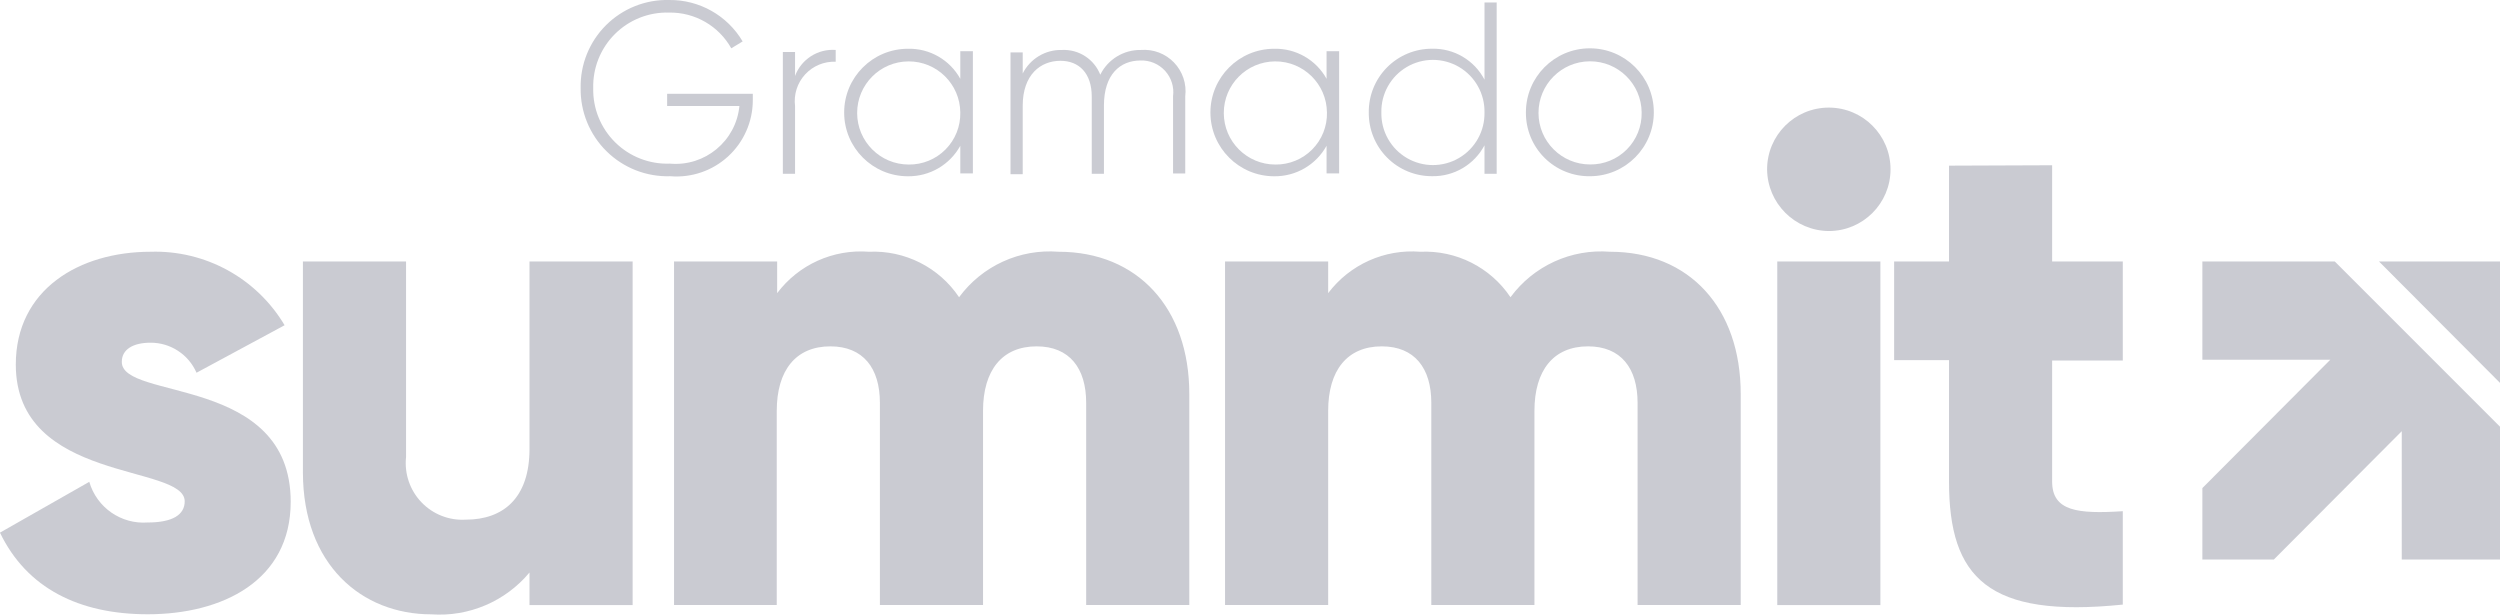
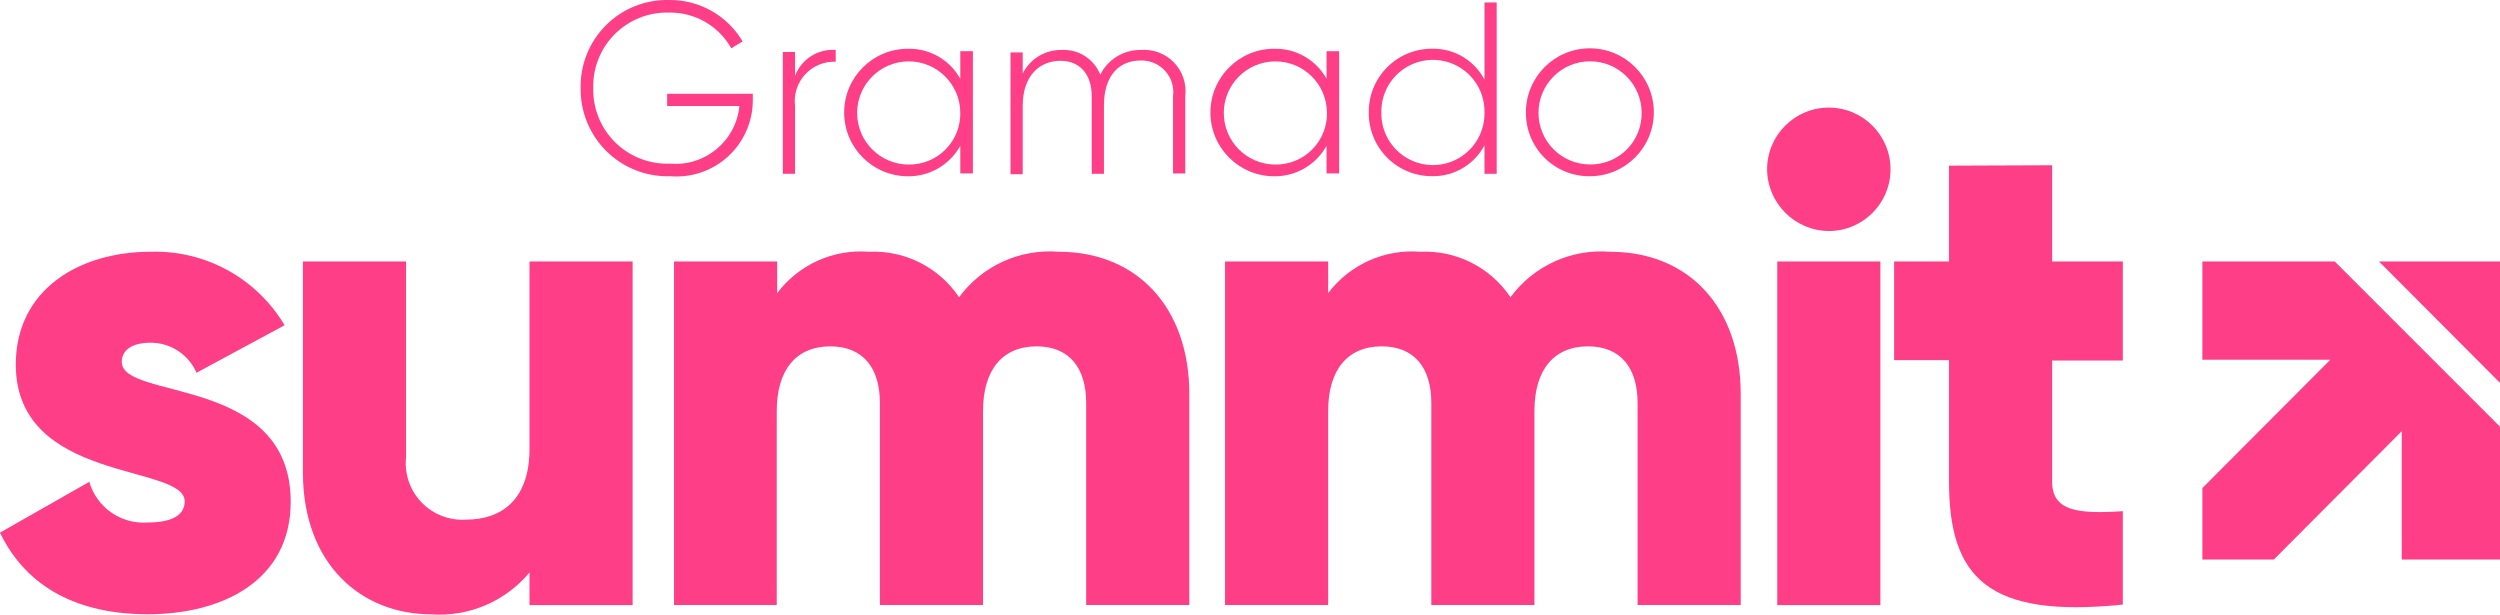
- <svg xmlns="http://www.w3.org/2000/svg" width="122.98" height="30.221" viewBox="0 0 122.98 30.221">
-   <g id="logo-gramado-summit" opacity="0.234">
-     <g id="Grupo_32" data-name="Grupo 32" transform="translate(108.339 12.863)">
-       <path id="Caminho_11" data-name="Caminho 11" d="M542.4,64.4v4.834h6.292L542.4,75.546v3.515h3.516l6.292-6.312v6.312h4.834V72.529L548.912,64.4Z" transform="translate(-542.4 -64.4)" fill="#1a1f3e" />
-       <path id="Caminho_12" data-name="Caminho 12" d="M585.9,64.4l5.952,5.972V64.4Z" transform="translate(-577.211 -64.4)" fill="#1a1f3e" />
+ <svg xmlns="http://www.w3.org/2000/svg" width="122.98" height="30.221" viewBox="0 0 122.98 30.221" version="1.1" id="svg21">
+   <defs id="defs25" />
+   <g id="logo-gramado-summit" style="opacity:1">
+     <g id="Grupo_32" data-name="Grupo 32" transform="translate(108.339,12.863)" style="fill:#ff3e88;fill-opacity:1">
+       <path id="Caminho_11" data-name="Caminho 11" d="m 542.4,64.4 v 4.834 h 6.292 l -6.292,6.312 v 3.515 h 3.516 l 6.292,-6.312 v 6.312 h 4.834 v -6.532 l -8.13,-8.129 z" transform="translate(-542.4,-64.4)" style="fill:#ff3e88;fill-opacity:1" />
+       <path id="Caminho_12" data-name="Caminho 12" d="m 585.9,64.4 5.952,5.972 V 64.4 Z" transform="translate(-577.211,-64.4)" style="fill:#ff3e88;fill-opacity:1" />
    </g>
-     <g id="Grupo_33" data-name="Grupo 33" transform="translate(0 5.293)">
-       <path id="Caminho_13" data-name="Caminho 13" d="M14.3,74.3c0,3.895-3.376,5.533-7.031,5.533-3.376,0-5.952-1.278-7.271-4.015l4.394-2.5a2.78,2.78,0,0,0,2.876,2c1.218,0,1.818-.38,1.818-1.039,0-1.858-8.309-.879-8.309-6.731C.779,63.858,3.895,62,7.41,62A7.4,7.4,0,0,1,14,65.615L9.667,67.952A2.459,2.459,0,0,0,7.41,66.474c-.879,0-1.418.34-1.418.939C5.972,69.33,14.3,68.052,14.3,74.3Z" transform="translate(0 -54.909)" fill="#1a1f3e" />
-       <path id="Caminho_14" data-name="Caminho 14" d="M90.819,64.4V81.3H85.746V79.7a5.757,5.757,0,0,1-4.834,2.057c-3.416,0-6.312-2.437-6.312-6.991V64.4h5.073v9.627A2.786,2.786,0,0,0,82.61,77.1c1.858,0,3.136-1.079,3.136-3.475V64.4Z" transform="translate(-59.699 -56.83)" fill="#1a1f3e" />
-       <path id="Caminho_15" data-name="Caminho 15" d="M191.347,68.991V79.377h-5.073V69.43c0-1.7-.819-2.776-2.437-2.776-1.7,0-2.637,1.178-2.637,3.176v9.548h-5.073V69.43c0-1.7-.819-2.776-2.437-2.776-1.7,0-2.637,1.178-2.637,3.176v9.548H166v-16.9h5.073v1.558A5.15,5.15,0,0,1,175.588,62a5.059,5.059,0,0,1,4.434,2.237A5.534,5.534,0,0,1,184.915,62C188.81,62,191.347,64.776,191.347,68.991Z" transform="translate(-132.843 -54.909)" fill="#1a1f3e" />
-       <path id="Caminho_16" data-name="Caminho 16" d="M327.067,68.991V79.377h-5.073V69.43c0-1.7-.819-2.776-2.437-2.776-1.7,0-2.637,1.178-2.637,3.176v9.548h-5.073V69.43c0-1.7-.819-2.776-2.437-2.776-1.7,0-2.637,1.178-2.637,3.176v9.548H301.7v-16.9h5.073v1.558A5.165,5.165,0,0,1,311.308,62a5.059,5.059,0,0,1,4.434,2.237A5.534,5.534,0,0,1,320.635,62C324.55,62,327.067,64.776,327.067,68.991Z" transform="translate(-241.438 -54.909)" fill="#1a1f3e" />
-       <path id="Caminho_17" data-name="Caminho 17" d="M435.2,29.536a3.036,3.036,0,1,1,3.036,3.036A3.061,3.061,0,0,1,435.2,29.536Zm.5,4.534h5.073v16.9H435.7Z" transform="translate(-348.273 -26.5)" fill="#1a1f3e" />
-       <path id="Caminho_18" data-name="Caminho 18" d="M474.27,50.288V56.26c0,1.458,1.258,1.6,3.476,1.458v4.594c-6.632.679-8.549-1.318-8.549-6.052V50.288h-2.7V45.434h2.7V40.72l5.073-.02v4.734h3.476v4.874H474.27Z" transform="translate(-373.321 -37.864)" fill="#1a1f3e" />
+     <g id="Grupo_33" data-name="Grupo 33" transform="translate(0,5.293)" style="fill:#ff3e88;fill-opacity:1">
+       <path id="Caminho_13" data-name="Caminho 13" d="m 14.3,74.3 c 0,3.895 -3.376,5.533 -7.031,5.533 -3.376,0 -5.952,-1.278 -7.271,-4.015 l 4.394,-2.5 a 2.78,2.78 0 0 0 2.876,2 c 1.218,0 1.818,-0.38 1.818,-1.039 C 9.086,72.421 0.777,73.4 0.777,67.548 0.779,63.858 3.895,62 7.41,62 A 7.4,7.4 0 0 1 14,65.615 L 9.667,67.952 A 2.459,2.459 0 0 0 7.41,66.474 c -0.879,0 -1.418,0.34 -1.418,0.939 -0.02,1.917 8.308,0.639 8.308,6.887 z" transform="translate(0,-54.909)" style="fill:#ff3e88;fill-opacity:1" />
+       <path id="Caminho_14" data-name="Caminho 14" d="m 90.819,64.4 v 16.9 h -5.073 v -1.6 a 5.757,5.757 0 0 1 -4.834,2.057 C 77.496,81.757 74.6,79.32 74.6,74.766 V 64.4 h 5.073 v 9.627 A 2.786,2.786 0 0 0 82.61,77.1 c 1.858,0 3.136,-1.079 3.136,-3.475 V 64.4 Z" transform="translate(-59.699,-56.83)" style="fill:#ff3e88;fill-opacity:1" />
+       <path id="Caminho_15" data-name="Caminho 15" d="m 191.347,68.991 v 10.386 h -5.073 V 69.43 c 0,-1.7 -0.819,-2.776 -2.437,-2.776 -1.7,0 -2.637,1.178 -2.637,3.176 v 9.548 h -5.073 V 69.43 c 0,-1.7 -0.819,-2.776 -2.437,-2.776 -1.7,0 -2.637,1.178 -2.637,3.176 v 9.548 H 166 v -16.9 h 5.073 v 1.558 A 5.15,5.15 0 0 1 175.588,62 5.059,5.059 0 0 1 180.022,64.237 5.534,5.534 0 0 1 184.915,62 c 3.895,0 6.432,2.776 6.432,6.991 z" transform="translate(-132.843,-54.909)" style="fill:#ff3e88;fill-opacity:1" />
+       <path id="Caminho_16" data-name="Caminho 16" d="m 327.067,68.991 v 10.386 h -5.073 V 69.43 c 0,-1.7 -0.819,-2.776 -2.437,-2.776 -1.7,0 -2.637,1.178 -2.637,3.176 v 9.548 h -5.073 V 69.43 c 0,-1.7 -0.819,-2.776 -2.437,-2.776 -1.7,0 -2.637,1.178 -2.637,3.176 v 9.548 H 301.7 v -16.9 h 5.073 v 1.558 A 5.165,5.165 0 0 1 311.308,62 5.059,5.059 0 0 1 315.742,64.237 5.534,5.534 0 0 1 320.635,62 c 3.915,0 6.432,2.776 6.432,6.991 z" transform="translate(-241.438,-54.909)" style="fill:#ff3e88;fill-opacity:1" />
+       <path id="Caminho_17" data-name="Caminho 17" d="m 435.2,29.536 a 3.036,3.036 0 1 1 3.036,3.036 3.061,3.061 0 0 1 -3.036,-3.036 z m 0.5,4.534 h 5.073 v 16.9 H 435.7 Z" transform="translate(-348.273,-26.5)" style="fill:#ff3e88;fill-opacity:1" />
+       <path id="Caminho_18" data-name="Caminho 18" d="m 474.27,50.288 v 5.972 c 0,1.458 1.258,1.6 3.476,1.458 v 4.594 c -6.632,0.679 -8.549,-1.318 -8.549,-6.052 v -5.972 h -2.7 v -4.854 h 2.7 V 40.72 l 5.073,-0.02 v 4.734 h 3.476 v 4.874 h -3.476 z" transform="translate(-373.321,-37.864)" style="fill:#ff3e88;fill-opacity:1" />
    </g>
-     <g id="Grupo_34" data-name="Grupo 34" transform="translate(28.563)">
-       <path id="Caminho_19" data-name="Caminho 19" d="M151.469,4.954a3.751,3.751,0,0,1-4.055,3.715A4.275,4.275,0,0,1,143,4.334,4.249,4.249,0,0,1,147.354,0a4.146,4.146,0,0,1,3.615,2.037l-.559.34A3.437,3.437,0,0,0,147.354.619a3.627,3.627,0,0,0-3.735,3.715,3.637,3.637,0,0,0,3.775,3.715,3.152,3.152,0,0,0,3.416-2.836h-3.555v-.6h4.215Z" transform="translate(-143 0)" fill="#1a1f3e" />
-       <path id="Caminho_20" data-name="Caminho 20" d="M195.4,12.3v.579a1.938,1.938,0,0,0-2,2.177v3.336h-.6V12.4h.6v1.178A1.977,1.977,0,0,1,195.4,12.3Z" transform="translate(-182.853 -9.843)" fill="#1a1f3e" />
-       <path id="Caminho_21" data-name="Caminho 21" d="M214.312,12.14v5.992h-.619V16.774a2.9,2.9,0,0,1-2.577,1.5,3.136,3.136,0,0,1,0-6.272,2.861,2.861,0,0,1,2.577,1.478V12.12h.619Zm-.619,3a2.537,2.537,0,1,0-2.537,2.557A2.507,2.507,0,0,0,213.693,15.136Z" transform="translate(-195.017 -9.603)" fill="#1a1f3e" />
-       <path id="Caminho_22" data-name="Caminho 22" d="M257.489,14.565v3.8h-.6v-3.8a1.558,1.558,0,0,0-1.6-1.758c-1,0-1.8.679-1.8,2.217V18.38h-.6v-3.8c0-1.139-.619-1.758-1.538-1.758-.979,0-1.858.679-1.858,2.217V18.4h-.6V12.408h.6v1.039a2.1,2.1,0,0,1,1.938-1.158,1.923,1.923,0,0,1,1.878,1.218,2.186,2.186,0,0,1,2-1.218A2.034,2.034,0,0,1,257.489,14.565Z" transform="translate(-227.747 -9.831)" fill="#1a1f3e" />
-       <path id="Caminho_23" data-name="Caminho 23" d="M304.512,12.14v5.992h-.619V16.774a2.9,2.9,0,0,1-2.577,1.5,3.136,3.136,0,0,1,0-6.272,2.861,2.861,0,0,1,2.577,1.478V12.12h.619Zm-.6,3a2.537,2.537,0,1,0-2.537,2.557A2.507,2.507,0,0,0,303.913,15.136Z" transform="translate(-267.2 -9.603)" fill="#1a1f3e" />
-       <path id="Caminho_24" data-name="Caminho 24" d="M343.392.62V9.029h-.6v-1.4a2.857,2.857,0,0,1-2.577,1.518A3.1,3.1,0,0,1,337.1,6.013a3.1,3.1,0,0,1,3.116-3.136A2.835,2.835,0,0,1,342.793,4.4V.6h.6Zm-.6,5.393a2.537,2.537,0,1,0-5.073,0,2.537,2.537,0,1,0,5.073,0Z" transform="translate(-298.33 -0.48)" fill="#1a1f3e" />
-       <path id="Caminho_25" data-name="Caminho 25" d="M375.8,15.136a3.146,3.146,0,1,1,3.156,3.136A3.108,3.108,0,0,1,375.8,15.136Zm5.693,0a2.537,2.537,0,1,0-2.537,2.557A2.507,2.507,0,0,0,381.493,15.136Z" transform="translate(-329.3 -9.603)" fill="#1a1f3e" />
+     <g id="Grupo_34" data-name="Grupo 34" transform="translate(28.563)" style="fill:#ff3e88;fill-opacity:1">
+       <path id="Caminho_19" data-name="Caminho 19" d="M 151.469,4.954 A 3.751,3.751 0 0 1 147.414,8.669 4.275,4.275 0 0 1 143,4.334 4.249,4.249 0 0 1 147.354,0 a 4.146,4.146 0 0 1 3.615,2.037 l -0.559,0.34 a 3.437,3.437 0 0 0 -3.056,-1.758 3.627,3.627 0 0 0 -3.735,3.715 3.637,3.637 0 0 0 3.775,3.715 3.152,3.152 0 0 0 3.416,-2.836 h -3.555 v -0.6 h 4.215 z" transform="translate(-143)" style="fill:#ff3e88;fill-opacity:1" />
+       <path id="Caminho_20" data-name="Caminho 20" d="m 195.4,12.3 v 0.579 a 1.938,1.938 0 0 0 -2,2.177 v 3.336 h -0.6 V 12.4 h 0.6 v 1.178 a 1.977,1.977 0 0 1 2,-1.278 z" transform="translate(-182.853,-9.843)" style="fill:#ff3e88;fill-opacity:1" />
+       <path id="Caminho_21" data-name="Caminho 21" d="m 214.312,12.14 v 5.992 h -0.619 v -1.358 a 2.9,2.9 0 0 1 -2.577,1.5 3.136,3.136 0 0 1 0,-6.272 2.861,2.861 0 0 1 2.577,1.478 v -1.36 h 0.619 z m -0.619,3 a 2.537,2.537 0 1 0 -2.537,2.557 2.507,2.507 0 0 0 2.537,-2.561 z" transform="translate(-195.017,-9.603)" style="fill:#ff3e88;fill-opacity:1" />
+       <path id="Caminho_22" data-name="Caminho 22" d="m 257.489,14.565 v 3.8 h -0.6 v -3.8 a 1.558,1.558 0 0 0 -1.6,-1.758 c -1,0 -1.8,0.679 -1.8,2.217 v 3.356 h -0.6 v -3.8 c 0,-1.139 -0.619,-1.758 -1.538,-1.758 -0.979,0 -1.858,0.679 -1.858,2.217 V 18.4 h -0.6 v -5.992 h 0.6 v 1.039 a 2.1,2.1 0 0 1 1.938,-1.158 1.923,1.923 0 0 1 1.878,1.218 2.186,2.186 0 0 1 2,-1.218 2.034,2.034 0 0 1 2.18,2.276 z" transform="translate(-227.747,-9.831)" style="fill:#ff3e88;fill-opacity:1" />
+       <path id="Caminho_23" data-name="Caminho 23" d="m 304.512,12.14 v 5.992 h -0.619 v -1.358 a 2.9,2.9 0 0 1 -2.577,1.5 3.136,3.136 0 0 1 0,-6.272 2.861,2.861 0 0 1 2.577,1.478 v -1.36 h 0.619 z m -0.6,3 a 2.537,2.537 0 1 0 -2.537,2.557 2.507,2.507 0 0 0 2.538,-2.561 z" transform="translate(-267.2,-9.603)" style="fill:#ff3e88;fill-opacity:1" />
+       <path id="Caminho_24" data-name="Caminho 24" d="m 343.392,0.62 v 8.409 h -0.6 v -1.4 A 2.857,2.857 0 0 1 340.215,9.147 3.1,3.1 0 0 1 337.1,6.013 3.1,3.1 0 0 1 340.216,2.877 2.835,2.835 0 0 1 342.793,4.4 V 0.6 h 0.6 z m -0.6,5.393 a 2.537,2.537 0 1 0 -5.073,0 2.537,2.537 0 1 0 5.073,0 z" transform="translate(-298.33,-0.48)" style="fill:#ff3e88;fill-opacity:1" />
+       <path id="Caminho_25" data-name="Caminho 25" d="m 375.8,15.136 a 3.146,3.146 0 1 1 3.156,3.136 3.108,3.108 0 0 1 -3.156,-3.136 z m 5.693,0 a 2.537,2.537 0 1 0 -2.537,2.557 2.507,2.507 0 0 0 2.537,-2.557 z" transform="translate(-329.3,-9.603)" style="fill:#ff3e88;fill-opacity:1" />
    </g>
  </g>
</svg>
